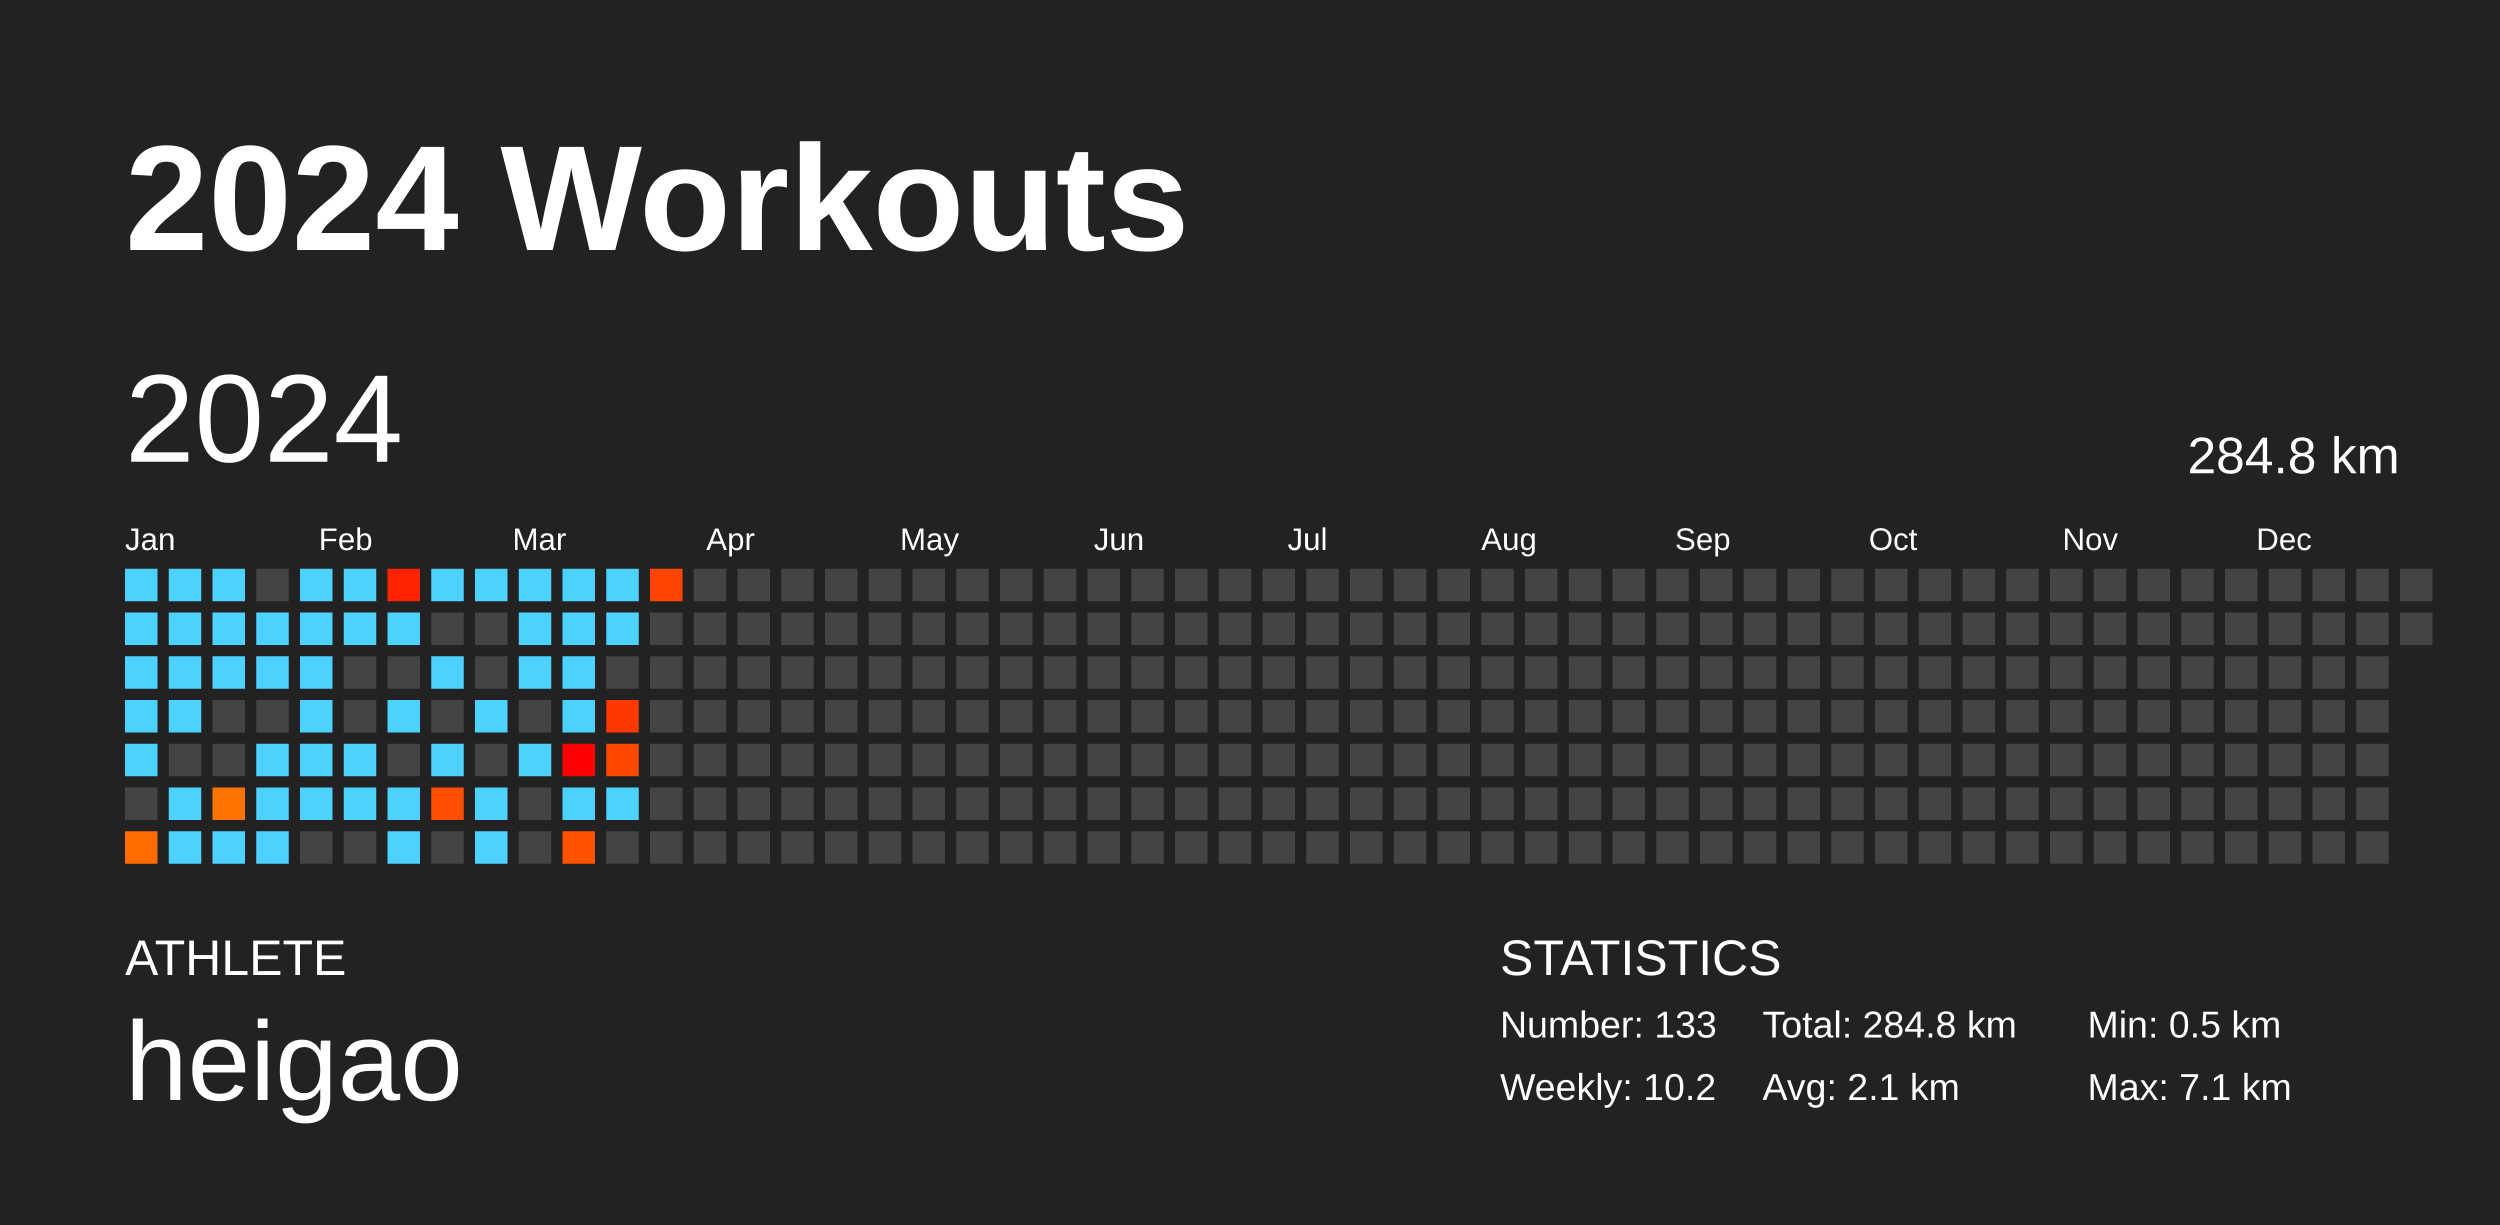
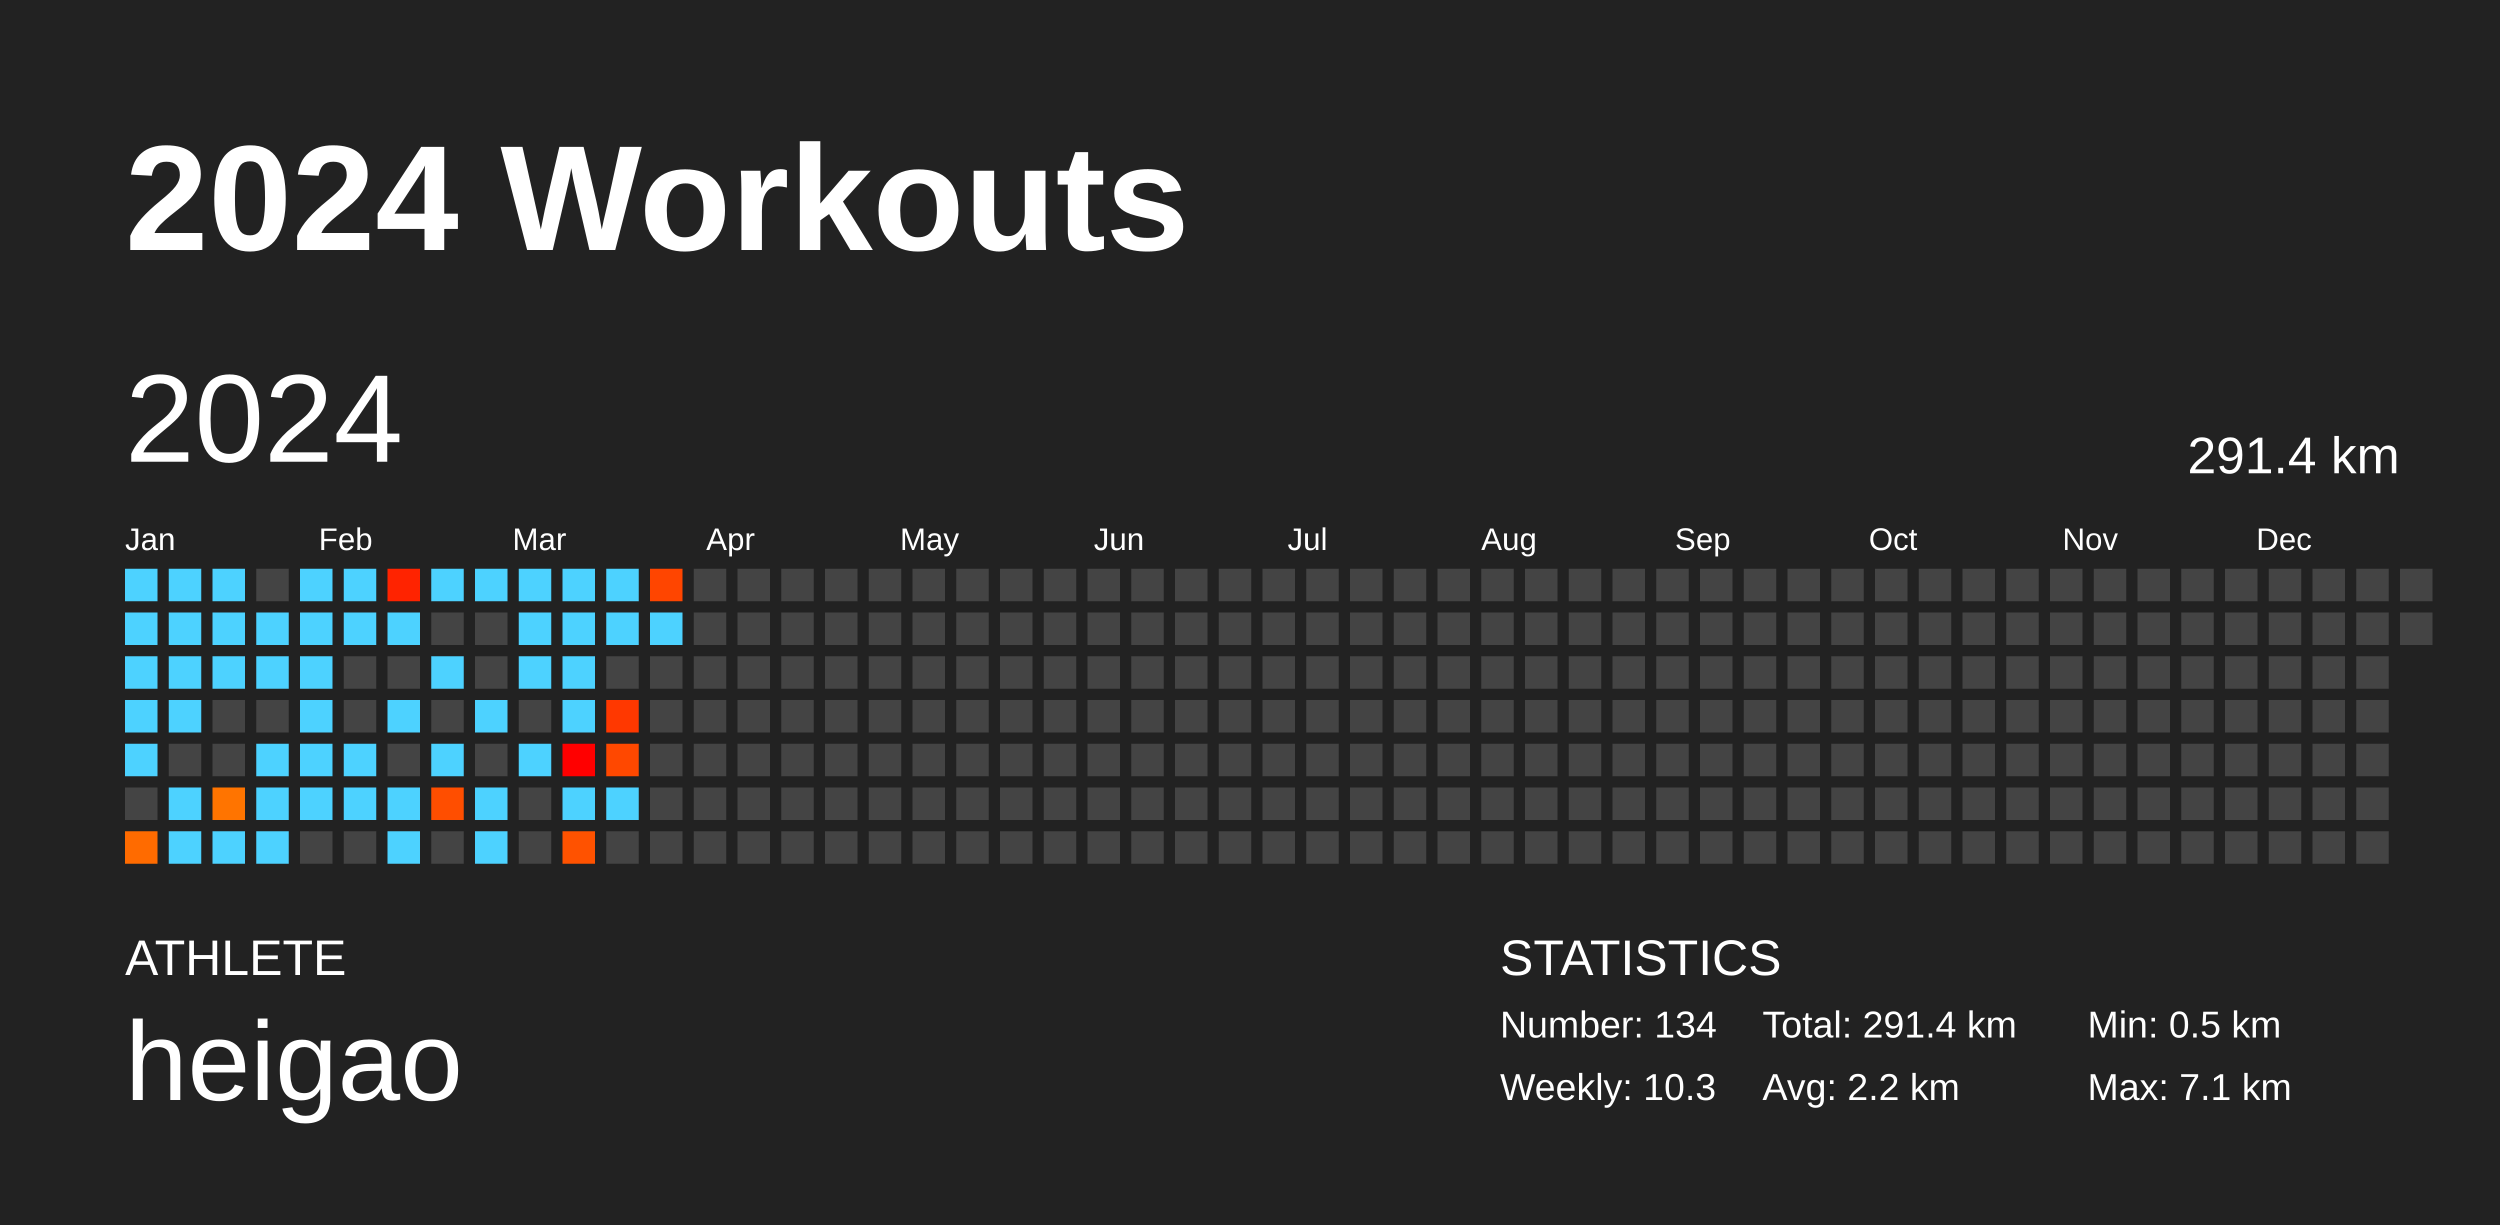
<svg xmlns="http://www.w3.org/2000/svg" baseProfile="full" height="98mm" version="1.1" viewBox="0,0,200,98" width="200mm">
  <defs />
  <rect fill="#222222" height="98" width="200" x="0" y="0" />
  <text fill="#FFFFFF" style="font-size:12px; font-family:Arial; font-weight:bold;" x="10" y="20">2024 Workouts</text>
  <text fill="#FFFFFF" style="font-size:4px; font-family:Arial" x="10" y="78">ATHLETE</text>
  <text fill="#FFFFFF" style="font-size:9px; font-family:Arial" x="10" y="88">heigao</text>
  <text fill="#FFFFFF" style="font-size:4px; font-family:Arial" x="120" y="78">STATISTICS</text>
-   <text fill="#FFFFFF" style="font-size:3px; font-family:Arial" x="120" y="83">Number: 133</text>
-   <text fill="#FFFFFF" style="font-size:3px; font-family:Arial" x="120" y="88">Weekly: 10.2</text>
-   <text fill="#FFFFFF" style="font-size:3px; font-family:Arial" x="141" y="83">Total: 284.8 km</text>
-   <text fill="#FFFFFF" style="font-size:3px; font-family:Arial" x="141" y="88">Avg: 2.1 km</text>
+   <text fill="#FFFFFF" style="font-size:3px; font-family:Arial" x="120" y="83">Number: 134</text>
+   <text fill="#FFFFFF" style="font-size:3px; font-family:Arial" x="120" y="88">Weekly: 10.3</text>
+   <text fill="#FFFFFF" style="font-size:3px; font-family:Arial" x="141" y="83">Total: 291.4 km</text>
+   <text fill="#FFFFFF" style="font-size:3px; font-family:Arial" x="141" y="88">Avg: 2.2 km</text>
  <text fill="#FFFFFF" style="font-size:3px; font-family:Arial" x="167" y="83">Min: 0.5 km</text>
  <text fill="#FFFFFF" style="font-size:3px; font-family:Arial" x="167" y="88">Max: 7.1 km</text>
  <text dominant-baseline="hanging" fill="#FFFFFF" style="font-size:10.0px; font-family:Arial;" x="10" y="30">2024</text>
-   <text dominant-baseline="hanging" fill="#FFFFFF" style="font-size:4.125px; font-family:Arial;" x="175" y="35">284.8 km</text>
+   <text dominant-baseline="hanging" fill="#FFFFFF" style="font-size:4.125px; font-family:Arial;" x="175" y="35">291.4 km</text>
  <text fill="#FFFFFF" style="font-size:2.5px; font-family:Arial" x="10.0" y="44">Jan</text>
  <text fill="#FFFFFF" style="font-size:2.5px; font-family:Arial" x="25.5" y="44">Feb</text>
  <text fill="#FFFFFF" style="font-size:2.5px; font-family:Arial" x="41.0" y="44">Mar</text>
  <text fill="#FFFFFF" style="font-size:2.5px; font-family:Arial" x="56.5" y="44">Apr</text>
  <text fill="#FFFFFF" style="font-size:2.5px; font-family:Arial" x="72.0" y="44">May</text>
  <text fill="#FFFFFF" style="font-size:2.5px; font-family:Arial" x="87.5" y="44">Jun</text>
  <text fill="#FFFFFF" style="font-size:2.5px; font-family:Arial" x="103.0" y="44">Jul</text>
  <text fill="#FFFFFF" style="font-size:2.5px; font-family:Arial" x="118.5" y="44">Aug</text>
  <text fill="#FFFFFF" style="font-size:2.5px; font-family:Arial" x="134.0" y="44">Sep</text>
  <text fill="#FFFFFF" style="font-size:2.5px; font-family:Arial" x="149.5" y="44">Oct</text>
  <text fill="#FFFFFF" style="font-size:2.5px; font-family:Arial" x="165.0" y="44">Nov</text>
  <text fill="#FFFFFF" style="font-size:2.5px; font-family:Arial" x="180.5" y="44">Dec</text>
  <rect fill="#4dd2ff" height="2.6" width="2.6" x="10.0" y="45.5" />
  <rect fill="#4dd2ff" height="2.6" width="2.6" x="10.0" y="49.0" />
  <rect fill="#4dd2ff" height="2.6" width="2.6" x="10.0" y="52.5" />
  <rect fill="#4dd2ff" height="2.6" width="2.6" x="10.0" y="56.0" />
  <rect fill="#4dd2ff" height="2.6" width="2.6" x="10.0" y="59.5" />
  <rect fill="#444444" height="2.6" width="2.6" x="10.0" y="63.0" />
  <rect fill="#ff6b00" height="2.6" width="2.6" x="10.0" y="66.5" />
  <rect fill="#4dd2ff" height="2.6" width="2.6" x="13.5" y="45.5" />
  <rect fill="#4dd2ff" height="2.6" width="2.6" x="13.5" y="49.0" />
  <rect fill="#4dd2ff" height="2.6" width="2.6" x="13.5" y="52.5" />
  <rect fill="#4dd2ff" height="2.6" width="2.6" x="13.5" y="56.0" />
  <rect fill="#444444" height="2.6" width="2.6" x="13.5" y="59.5" />
  <rect fill="#4dd2ff" height="2.6" width="2.6" x="13.5" y="63.0" />
  <rect fill="#4dd2ff" height="2.6" width="2.6" x="13.5" y="66.5" />
  <rect fill="#4dd2ff" height="2.6" width="2.6" x="17.0" y="45.5" />
  <rect fill="#4dd2ff" height="2.6" width="2.6" x="17.0" y="49.0" />
  <rect fill="#4dd2ff" height="2.6" width="2.6" x="17.0" y="52.5" />
  <rect fill="#444444" height="2.6" width="2.6" x="17.0" y="56.0" />
  <rect fill="#444444" height="2.6" width="2.6" x="17.0" y="59.5" />
  <rect fill="#ff7400" height="2.6" width="2.6" x="17.0" y="63.0" />
  <rect fill="#4dd2ff" height="2.6" width="2.6" x="17.0" y="66.5" />
  <rect fill="#444444" height="2.6" width="2.6" x="20.5" y="45.5" />
  <rect fill="#4dd2ff" height="2.6" width="2.6" x="20.5" y="49.0" />
  <rect fill="#4dd2ff" height="2.6" width="2.6" x="20.5" y="52.5" />
  <rect fill="#444444" height="2.6" width="2.6" x="20.5" y="56.0" />
  <rect fill="#4dd2ff" height="2.6" width="2.6" x="20.5" y="59.5" />
  <rect fill="#4dd2ff" height="2.6" width="2.6" x="20.5" y="63.0" />
  <rect fill="#4dd2ff" height="2.6" width="2.6" x="20.5" y="66.5" />
  <rect fill="#4dd2ff" height="2.6" width="2.6" x="24.0" y="45.5" />
  <rect fill="#4dd2ff" height="2.6" width="2.6" x="24.0" y="49.0" />
  <rect fill="#4dd2ff" height="2.6" width="2.6" x="24.0" y="52.5" />
  <rect fill="#4dd2ff" height="2.6" width="2.6" x="24.0" y="56.0" />
  <rect fill="#4dd2ff" height="2.6" width="2.6" x="24.0" y="59.5" />
  <rect fill="#4dd2ff" height="2.6" width="2.6" x="24.0" y="63.0" />
  <rect fill="#444444" height="2.6" width="2.6" x="24.0" y="66.5" />
  <rect fill="#4dd2ff" height="2.6" width="2.6" x="27.5" y="45.5" />
  <rect fill="#4dd2ff" height="2.6" width="2.6" x="27.5" y="49.0" />
  <rect fill="#444444" height="2.6" width="2.6" x="27.5" y="52.5" />
  <rect fill="#444444" height="2.6" width="2.6" x="27.5" y="56.0" />
  <rect fill="#4dd2ff" height="2.6" width="2.6" x="27.5" y="59.5" />
  <rect fill="#4dd2ff" height="2.6" width="2.6" x="27.5" y="63.0" />
  <rect fill="#444444" height="2.6" width="2.6" x="27.5" y="66.5" />
  <rect fill="#ff2300" height="2.6" width="2.6" x="31.0" y="45.5" />
  <rect fill="#4dd2ff" height="2.6" width="2.6" x="31.0" y="49.0" />
  <rect fill="#444444" height="2.6" width="2.6" x="31.0" y="52.5" />
  <rect fill="#4dd2ff" height="2.6" width="2.6" x="31.0" y="56.0" />
  <rect fill="#444444" height="2.6" width="2.6" x="31.0" y="59.5" />
  <rect fill="#4dd2ff" height="2.6" width="2.6" x="31.0" y="63.0" />
  <rect fill="#4dd2ff" height="2.6" width="2.6" x="31.0" y="66.5" />
  <rect fill="#4dd2ff" height="2.6" width="2.6" x="34.5" y="45.5" />
  <rect fill="#444444" height="2.6" width="2.6" x="34.5" y="49.0" />
  <rect fill="#4dd2ff" height="2.6" width="2.6" x="34.5" y="52.5" />
  <rect fill="#444444" height="2.6" width="2.6" x="34.5" y="56.0" />
  <rect fill="#4dd2ff" height="2.6" width="2.6" x="34.5" y="59.5" />
  <rect fill="#ff4e00" height="2.6" width="2.6" x="34.5" y="63.0" />
  <rect fill="#444444" height="2.6" width="2.6" x="34.5" y="66.5" />
  <rect fill="#4dd2ff" height="2.6" width="2.6" x="38.0" y="45.5" />
  <rect fill="#444444" height="2.6" width="2.6" x="38.0" y="49.0" />
  <rect fill="#444444" height="2.6" width="2.6" x="38.0" y="52.5" />
  <rect fill="#4dd2ff" height="2.6" width="2.6" x="38.0" y="56.0" />
  <rect fill="#444444" height="2.6" width="2.6" x="38.0" y="59.5" />
  <rect fill="#4dd2ff" height="2.6" width="2.6" x="38.0" y="63.0" />
  <rect fill="#4dd2ff" height="2.6" width="2.6" x="38.0" y="66.5" />
  <rect fill="#4dd2ff" height="2.6" width="2.6" x="41.5" y="45.5" />
  <rect fill="#4dd2ff" height="2.6" width="2.6" x="41.5" y="49.0" />
  <rect fill="#4dd2ff" height="2.6" width="2.6" x="41.5" y="52.5" />
  <rect fill="#444444" height="2.6" width="2.6" x="41.5" y="56.0" />
  <rect fill="#4dd2ff" height="2.6" width="2.6" x="41.5" y="59.5" />
  <rect fill="#444444" height="2.6" width="2.6" x="41.5" y="63.0" />
  <rect fill="#444444" height="2.6" width="2.6" x="41.5" y="66.5" />
  <rect fill="#4dd2ff" height="2.6" width="2.6" x="45.0" y="45.5" />
  <rect fill="#4dd2ff" height="2.6" width="2.6" x="45.0" y="49.0" />
  <rect fill="#4dd2ff" height="2.6" width="2.6" x="45.0" y="52.5" />
  <rect fill="#4dd2ff" height="2.6" width="2.6" x="45.0" y="56.0" />
  <rect fill="#ff0000" height="2.6" width="2.6" x="45.0" y="59.5" />
  <rect fill="#4dd2ff" height="2.6" width="2.6" x="45.0" y="63.0" />
  <rect fill="#ff5200" height="2.6" width="2.6" x="45.0" y="66.5" />
  <rect fill="#4dd2ff" height="2.6" width="2.6" x="48.5" y="45.5" />
  <rect fill="#4dd2ff" height="2.6" width="2.6" x="48.5" y="49.0" />
  <rect fill="#444444" height="2.6" width="2.6" x="48.5" y="52.5" />
  <rect fill="#ff3800" height="2.6" width="2.6" x="48.5" y="56.0" />
  <rect fill="#ff4800" height="2.6" width="2.6" x="48.5" y="59.5" />
  <rect fill="#4dd2ff" height="2.6" width="2.6" x="48.5" y="63.0" />
  <rect fill="#444444" height="2.6" width="2.6" x="48.5" y="66.5" />
  <rect fill="#ff4500" height="2.6" width="2.6" x="52.0" y="45.5" />
-   <rect fill="#444444" height="2.6" width="2.6" x="52.0" y="49.0" />
+   <rect fill="#4dd2ff" height="2.6" width="2.6" x="52.0" y="49.0" />
  <rect fill="#444444" height="2.6" width="2.6" x="52.0" y="52.5" />
  <rect fill="#444444" height="2.6" width="2.6" x="52.0" y="56.0" />
  <rect fill="#444444" height="2.6" width="2.6" x="52.0" y="59.5" />
  <rect fill="#444444" height="2.6" width="2.6" x="52.0" y="63.0" />
  <rect fill="#444444" height="2.6" width="2.6" x="52.0" y="66.5" />
  <rect fill="#444444" height="2.6" width="2.6" x="55.5" y="45.5" />
  <rect fill="#444444" height="2.6" width="2.6" x="55.5" y="49.0" />
  <rect fill="#444444" height="2.6" width="2.6" x="55.5" y="52.5" />
  <rect fill="#444444" height="2.6" width="2.6" x="55.5" y="56.0" />
  <rect fill="#444444" height="2.6" width="2.6" x="55.5" y="59.5" />
  <rect fill="#444444" height="2.6" width="2.6" x="55.5" y="63.0" />
  <rect fill="#444444" height="2.6" width="2.6" x="55.5" y="66.5" />
  <rect fill="#444444" height="2.6" width="2.6" x="59.0" y="45.5" />
  <rect fill="#444444" height="2.6" width="2.6" x="59.0" y="49.0" />
  <rect fill="#444444" height="2.6" width="2.6" x="59.0" y="52.5" />
  <rect fill="#444444" height="2.6" width="2.6" x="59.0" y="56.0" />
  <rect fill="#444444" height="2.6" width="2.6" x="59.0" y="59.5" />
  <rect fill="#444444" height="2.6" width="2.6" x="59.0" y="63.0" />
  <rect fill="#444444" height="2.6" width="2.6" x="59.0" y="66.5" />
  <rect fill="#444444" height="2.6" width="2.6" x="62.5" y="45.5" />
  <rect fill="#444444" height="2.6" width="2.6" x="62.5" y="49.0" />
  <rect fill="#444444" height="2.6" width="2.6" x="62.5" y="52.5" />
  <rect fill="#444444" height="2.6" width="2.6" x="62.5" y="56.0" />
  <rect fill="#444444" height="2.6" width="2.6" x="62.5" y="59.5" />
  <rect fill="#444444" height="2.6" width="2.6" x="62.5" y="63.0" />
  <rect fill="#444444" height="2.6" width="2.6" x="62.5" y="66.5" />
  <rect fill="#444444" height="2.6" width="2.6" x="66.0" y="45.5" />
  <rect fill="#444444" height="2.6" width="2.6" x="66.0" y="49.0" />
  <rect fill="#444444" height="2.6" width="2.6" x="66.0" y="52.5" />
  <rect fill="#444444" height="2.6" width="2.6" x="66.0" y="56.0" />
  <rect fill="#444444" height="2.6" width="2.6" x="66.0" y="59.5" />
  <rect fill="#444444" height="2.6" width="2.6" x="66.0" y="63.0" />
  <rect fill="#444444" height="2.6" width="2.6" x="66.0" y="66.5" />
  <rect fill="#444444" height="2.6" width="2.6" x="69.5" y="45.5" />
  <rect fill="#444444" height="2.6" width="2.6" x="69.5" y="49.0" />
  <rect fill="#444444" height="2.6" width="2.6" x="69.5" y="52.5" />
  <rect fill="#444444" height="2.6" width="2.6" x="69.5" y="56.0" />
  <rect fill="#444444" height="2.6" width="2.6" x="69.5" y="59.5" />
  <rect fill="#444444" height="2.6" width="2.6" x="69.5" y="63.0" />
  <rect fill="#444444" height="2.6" width="2.6" x="69.5" y="66.5" />
  <rect fill="#444444" height="2.6" width="2.6" x="73.0" y="45.5" />
  <rect fill="#444444" height="2.6" width="2.6" x="73.0" y="49.0" />
  <rect fill="#444444" height="2.6" width="2.6" x="73.0" y="52.5" />
  <rect fill="#444444" height="2.6" width="2.6" x="73.0" y="56.0" />
  <rect fill="#444444" height="2.6" width="2.6" x="73.0" y="59.5" />
  <rect fill="#444444" height="2.6" width="2.6" x="73.0" y="63.0" />
  <rect fill="#444444" height="2.6" width="2.6" x="73.0" y="66.5" />
  <rect fill="#444444" height="2.6" width="2.6" x="76.5" y="45.5" />
  <rect fill="#444444" height="2.6" width="2.6" x="76.5" y="49.0" />
  <rect fill="#444444" height="2.6" width="2.6" x="76.5" y="52.5" />
  <rect fill="#444444" height="2.6" width="2.6" x="76.5" y="56.0" />
  <rect fill="#444444" height="2.6" width="2.6" x="76.5" y="59.5" />
  <rect fill="#444444" height="2.6" width="2.6" x="76.5" y="63.0" />
  <rect fill="#444444" height="2.6" width="2.6" x="76.5" y="66.5" />
  <rect fill="#444444" height="2.6" width="2.6" x="80.0" y="45.5" />
  <rect fill="#444444" height="2.6" width="2.6" x="80.0" y="49.0" />
  <rect fill="#444444" height="2.6" width="2.6" x="80.0" y="52.5" />
  <rect fill="#444444" height="2.6" width="2.6" x="80.0" y="56.0" />
  <rect fill="#444444" height="2.6" width="2.6" x="80.0" y="59.5" />
  <rect fill="#444444" height="2.6" width="2.6" x="80.0" y="63.0" />
  <rect fill="#444444" height="2.6" width="2.6" x="80.0" y="66.5" />
  <rect fill="#444444" height="2.6" width="2.6" x="83.5" y="45.5" />
  <rect fill="#444444" height="2.6" width="2.6" x="83.5" y="49.0" />
  <rect fill="#444444" height="2.6" width="2.6" x="83.5" y="52.5" />
  <rect fill="#444444" height="2.6" width="2.6" x="83.5" y="56.0" />
  <rect fill="#444444" height="2.6" width="2.6" x="83.5" y="59.5" />
  <rect fill="#444444" height="2.6" width="2.6" x="83.5" y="63.0" />
  <rect fill="#444444" height="2.6" width="2.6" x="83.5" y="66.5" />
  <rect fill="#444444" height="2.6" width="2.6" x="87.0" y="45.5" />
  <rect fill="#444444" height="2.6" width="2.6" x="87.0" y="49.0" />
  <rect fill="#444444" height="2.6" width="2.6" x="87.0" y="52.5" />
  <rect fill="#444444" height="2.6" width="2.6" x="87.0" y="56.0" />
  <rect fill="#444444" height="2.6" width="2.6" x="87.0" y="59.5" />
  <rect fill="#444444" height="2.6" width="2.6" x="87.0" y="63.0" />
  <rect fill="#444444" height="2.6" width="2.6" x="87.0" y="66.5" />
  <rect fill="#444444" height="2.6" width="2.6" x="90.5" y="45.5" />
  <rect fill="#444444" height="2.6" width="2.6" x="90.5" y="49.0" />
  <rect fill="#444444" height="2.6" width="2.6" x="90.5" y="52.5" />
  <rect fill="#444444" height="2.6" width="2.6" x="90.5" y="56.0" />
  <rect fill="#444444" height="2.6" width="2.6" x="90.5" y="59.5" />
  <rect fill="#444444" height="2.6" width="2.6" x="90.5" y="63.0" />
  <rect fill="#444444" height="2.6" width="2.6" x="90.5" y="66.5" />
  <rect fill="#444444" height="2.6" width="2.6" x="94.0" y="45.5" />
  <rect fill="#444444" height="2.6" width="2.6" x="94.0" y="49.0" />
  <rect fill="#444444" height="2.6" width="2.6" x="94.0" y="52.5" />
  <rect fill="#444444" height="2.6" width="2.6" x="94.0" y="56.0" />
  <rect fill="#444444" height="2.6" width="2.6" x="94.0" y="59.5" />
  <rect fill="#444444" height="2.6" width="2.6" x="94.0" y="63.0" />
  <rect fill="#444444" height="2.6" width="2.6" x="94.0" y="66.5" />
  <rect fill="#444444" height="2.6" width="2.6" x="97.5" y="45.5" />
  <rect fill="#444444" height="2.6" width="2.6" x="97.5" y="49.0" />
  <rect fill="#444444" height="2.6" width="2.6" x="97.5" y="52.5" />
  <rect fill="#444444" height="2.6" width="2.6" x="97.5" y="56.0" />
  <rect fill="#444444" height="2.6" width="2.6" x="97.5" y="59.5" />
  <rect fill="#444444" height="2.6" width="2.6" x="97.5" y="63.0" />
  <rect fill="#444444" height="2.6" width="2.6" x="97.5" y="66.5" />
  <rect fill="#444444" height="2.6" width="2.6" x="101.0" y="45.5" />
  <rect fill="#444444" height="2.6" width="2.6" x="101.0" y="49.0" />
  <rect fill="#444444" height="2.6" width="2.6" x="101.0" y="52.5" />
  <rect fill="#444444" height="2.6" width="2.6" x="101.0" y="56.0" />
  <rect fill="#444444" height="2.6" width="2.6" x="101.0" y="59.5" />
  <rect fill="#444444" height="2.6" width="2.6" x="101.0" y="63.0" />
  <rect fill="#444444" height="2.6" width="2.6" x="101.0" y="66.5" />
  <rect fill="#444444" height="2.6" width="2.6" x="104.5" y="45.5" />
  <rect fill="#444444" height="2.6" width="2.6" x="104.5" y="49.0" />
  <rect fill="#444444" height="2.6" width="2.6" x="104.5" y="52.5" />
  <rect fill="#444444" height="2.6" width="2.6" x="104.5" y="56.0" />
  <rect fill="#444444" height="2.6" width="2.6" x="104.5" y="59.5" />
  <rect fill="#444444" height="2.6" width="2.6" x="104.5" y="63.0" />
  <rect fill="#444444" height="2.6" width="2.6" x="104.5" y="66.5" />
  <rect fill="#444444" height="2.6" width="2.6" x="108.0" y="45.5" />
  <rect fill="#444444" height="2.6" width="2.6" x="108.0" y="49.0" />
  <rect fill="#444444" height="2.6" width="2.6" x="108.0" y="52.5" />
  <rect fill="#444444" height="2.6" width="2.6" x="108.0" y="56.0" />
  <rect fill="#444444" height="2.6" width="2.6" x="108.0" y="59.5" />
  <rect fill="#444444" height="2.6" width="2.6" x="108.0" y="63.0" />
  <rect fill="#444444" height="2.6" width="2.6" x="108.0" y="66.5" />
  <rect fill="#444444" height="2.6" width="2.6" x="111.5" y="45.5" />
  <rect fill="#444444" height="2.6" width="2.6" x="111.5" y="49.0" />
  <rect fill="#444444" height="2.6" width="2.6" x="111.5" y="52.5" />
  <rect fill="#444444" height="2.6" width="2.6" x="111.5" y="56.0" />
  <rect fill="#444444" height="2.6" width="2.6" x="111.5" y="59.5" />
  <rect fill="#444444" height="2.6" width="2.6" x="111.5" y="63.0" />
  <rect fill="#444444" height="2.6" width="2.6" x="111.5" y="66.5" />
  <rect fill="#444444" height="2.6" width="2.6" x="115.0" y="45.5" />
  <rect fill="#444444" height="2.6" width="2.6" x="115.0" y="49.0" />
  <rect fill="#444444" height="2.6" width="2.6" x="115.0" y="52.5" />
  <rect fill="#444444" height="2.6" width="2.6" x="115.0" y="56.0" />
  <rect fill="#444444" height="2.6" width="2.6" x="115.0" y="59.5" />
  <rect fill="#444444" height="2.6" width="2.6" x="115.0" y="63.0" />
  <rect fill="#444444" height="2.6" width="2.6" x="115.0" y="66.5" />
  <rect fill="#444444" height="2.6" width="2.6" x="118.5" y="45.5" />
  <rect fill="#444444" height="2.6" width="2.6" x="118.5" y="49.0" />
  <rect fill="#444444" height="2.6" width="2.6" x="118.5" y="52.5" />
  <rect fill="#444444" height="2.6" width="2.6" x="118.5" y="56.0" />
  <rect fill="#444444" height="2.6" width="2.6" x="118.5" y="59.5" />
  <rect fill="#444444" height="2.6" width="2.6" x="118.5" y="63.0" />
  <rect fill="#444444" height="2.6" width="2.6" x="118.5" y="66.5" />
  <rect fill="#444444" height="2.6" width="2.6" x="122.0" y="45.5" />
  <rect fill="#444444" height="2.6" width="2.6" x="122.0" y="49.0" />
  <rect fill="#444444" height="2.6" width="2.6" x="122.0" y="52.5" />
  <rect fill="#444444" height="2.6" width="2.6" x="122.0" y="56.0" />
  <rect fill="#444444" height="2.6" width="2.6" x="122.0" y="59.5" />
  <rect fill="#444444" height="2.6" width="2.6" x="122.0" y="63.0" />
  <rect fill="#444444" height="2.6" width="2.6" x="122.0" y="66.5" />
  <rect fill="#444444" height="2.6" width="2.6" x="125.5" y="45.5" />
  <rect fill="#444444" height="2.6" width="2.6" x="125.5" y="49.0" />
  <rect fill="#444444" height="2.6" width="2.6" x="125.5" y="52.5" />
  <rect fill="#444444" height="2.6" width="2.6" x="125.5" y="56.0" />
  <rect fill="#444444" height="2.6" width="2.6" x="125.5" y="59.5" />
  <rect fill="#444444" height="2.6" width="2.6" x="125.5" y="63.0" />
  <rect fill="#444444" height="2.6" width="2.6" x="125.5" y="66.5" />
  <rect fill="#444444" height="2.6" width="2.6" x="129.0" y="45.5" />
  <rect fill="#444444" height="2.6" width="2.6" x="129.0" y="49.0" />
  <rect fill="#444444" height="2.6" width="2.6" x="129.0" y="52.5" />
  <rect fill="#444444" height="2.6" width="2.6" x="129.0" y="56.0" />
  <rect fill="#444444" height="2.6" width="2.6" x="129.0" y="59.5" />
  <rect fill="#444444" height="2.6" width="2.6" x="129.0" y="63.0" />
  <rect fill="#444444" height="2.6" width="2.6" x="129.0" y="66.5" />
  <rect fill="#444444" height="2.6" width="2.6" x="132.5" y="45.5" />
  <rect fill="#444444" height="2.6" width="2.6" x="132.5" y="49.0" />
  <rect fill="#444444" height="2.6" width="2.6" x="132.5" y="52.5" />
  <rect fill="#444444" height="2.6" width="2.6" x="132.5" y="56.0" />
  <rect fill="#444444" height="2.6" width="2.6" x="132.5" y="59.5" />
  <rect fill="#444444" height="2.6" width="2.6" x="132.5" y="63.0" />
  <rect fill="#444444" height="2.6" width="2.6" x="132.5" y="66.5" />
  <rect fill="#444444" height="2.6" width="2.6" x="136.0" y="45.5" />
  <rect fill="#444444" height="2.6" width="2.6" x="136.0" y="49.0" />
  <rect fill="#444444" height="2.6" width="2.6" x="136.0" y="52.5" />
  <rect fill="#444444" height="2.6" width="2.6" x="136.0" y="56.0" />
  <rect fill="#444444" height="2.6" width="2.6" x="136.0" y="59.5" />
  <rect fill="#444444" height="2.6" width="2.6" x="136.0" y="63.0" />
  <rect fill="#444444" height="2.6" width="2.6" x="136.0" y="66.5" />
  <rect fill="#444444" height="2.6" width="2.6" x="139.5" y="45.5" />
  <rect fill="#444444" height="2.6" width="2.6" x="139.5" y="49.0" />
  <rect fill="#444444" height="2.6" width="2.6" x="139.5" y="52.5" />
  <rect fill="#444444" height="2.6" width="2.6" x="139.5" y="56.0" />
  <rect fill="#444444" height="2.6" width="2.6" x="139.5" y="59.5" />
  <rect fill="#444444" height="2.6" width="2.6" x="139.5" y="63.0" />
  <rect fill="#444444" height="2.6" width="2.6" x="139.5" y="66.5" />
  <rect fill="#444444" height="2.6" width="2.6" x="143.0" y="45.5" />
  <rect fill="#444444" height="2.6" width="2.6" x="143.0" y="49.0" />
  <rect fill="#444444" height="2.6" width="2.6" x="143.0" y="52.5" />
  <rect fill="#444444" height="2.6" width="2.6" x="143.0" y="56.0" />
  <rect fill="#444444" height="2.6" width="2.6" x="143.0" y="59.5" />
  <rect fill="#444444" height="2.6" width="2.6" x="143.0" y="63.0" />
  <rect fill="#444444" height="2.6" width="2.6" x="143.0" y="66.5" />
  <rect fill="#444444" height="2.6" width="2.6" x="146.5" y="45.5" />
  <rect fill="#444444" height="2.6" width="2.6" x="146.5" y="49.0" />
  <rect fill="#444444" height="2.6" width="2.6" x="146.5" y="52.5" />
  <rect fill="#444444" height="2.6" width="2.6" x="146.5" y="56.0" />
  <rect fill="#444444" height="2.6" width="2.6" x="146.5" y="59.5" />
  <rect fill="#444444" height="2.6" width="2.6" x="146.5" y="63.0" />
  <rect fill="#444444" height="2.6" width="2.6" x="146.5" y="66.5" />
  <rect fill="#444444" height="2.6" width="2.6" x="150.0" y="45.5" />
  <rect fill="#444444" height="2.6" width="2.6" x="150.0" y="49.0" />
  <rect fill="#444444" height="2.6" width="2.6" x="150.0" y="52.5" />
  <rect fill="#444444" height="2.6" width="2.6" x="150.0" y="56.0" />
  <rect fill="#444444" height="2.6" width="2.6" x="150.0" y="59.5" />
  <rect fill="#444444" height="2.6" width="2.6" x="150.0" y="63.0" />
  <rect fill="#444444" height="2.6" width="2.6" x="150.0" y="66.5" />
  <rect fill="#444444" height="2.6" width="2.6" x="153.5" y="45.5" />
  <rect fill="#444444" height="2.6" width="2.6" x="153.5" y="49.0" />
  <rect fill="#444444" height="2.6" width="2.6" x="153.5" y="52.5" />
  <rect fill="#444444" height="2.6" width="2.6" x="153.5" y="56.0" />
  <rect fill="#444444" height="2.6" width="2.6" x="153.5" y="59.5" />
  <rect fill="#444444" height="2.6" width="2.6" x="153.5" y="63.0" />
  <rect fill="#444444" height="2.6" width="2.6" x="153.5" y="66.5" />
  <rect fill="#444444" height="2.6" width="2.6" x="157.0" y="45.5" />
  <rect fill="#444444" height="2.6" width="2.6" x="157.0" y="49.0" />
  <rect fill="#444444" height="2.6" width="2.6" x="157.0" y="52.5" />
  <rect fill="#444444" height="2.6" width="2.6" x="157.0" y="56.0" />
  <rect fill="#444444" height="2.6" width="2.6" x="157.0" y="59.5" />
  <rect fill="#444444" height="2.6" width="2.6" x="157.0" y="63.0" />
  <rect fill="#444444" height="2.6" width="2.6" x="157.0" y="66.5" />
  <rect fill="#444444" height="2.6" width="2.6" x="160.5" y="45.5" />
  <rect fill="#444444" height="2.6" width="2.6" x="160.5" y="49.0" />
  <rect fill="#444444" height="2.6" width="2.6" x="160.5" y="52.5" />
  <rect fill="#444444" height="2.6" width="2.6" x="160.5" y="56.0" />
  <rect fill="#444444" height="2.6" width="2.6" x="160.5" y="59.5" />
  <rect fill="#444444" height="2.6" width="2.6" x="160.5" y="63.0" />
  <rect fill="#444444" height="2.6" width="2.6" x="160.5" y="66.5" />
  <rect fill="#444444" height="2.6" width="2.6" x="164.0" y="45.5" />
  <rect fill="#444444" height="2.6" width="2.6" x="164.0" y="49.0" />
  <rect fill="#444444" height="2.6" width="2.6" x="164.0" y="52.5" />
  <rect fill="#444444" height="2.6" width="2.6" x="164.0" y="56.0" />
  <rect fill="#444444" height="2.6" width="2.6" x="164.0" y="59.5" />
  <rect fill="#444444" height="2.6" width="2.6" x="164.0" y="63.0" />
  <rect fill="#444444" height="2.6" width="2.6" x="164.0" y="66.5" />
  <rect fill="#444444" height="2.6" width="2.6" x="167.5" y="45.5" />
  <rect fill="#444444" height="2.6" width="2.6" x="167.5" y="49.0" />
  <rect fill="#444444" height="2.6" width="2.6" x="167.5" y="52.5" />
  <rect fill="#444444" height="2.6" width="2.6" x="167.5" y="56.0" />
  <rect fill="#444444" height="2.6" width="2.6" x="167.5" y="59.5" />
  <rect fill="#444444" height="2.6" width="2.6" x="167.5" y="63.0" />
  <rect fill="#444444" height="2.6" width="2.6" x="167.5" y="66.5" />
  <rect fill="#444444" height="2.6" width="2.6" x="171.0" y="45.5" />
  <rect fill="#444444" height="2.6" width="2.6" x="171.0" y="49.0" />
  <rect fill="#444444" height="2.6" width="2.6" x="171.0" y="52.5" />
  <rect fill="#444444" height="2.6" width="2.6" x="171.0" y="56.0" />
  <rect fill="#444444" height="2.6" width="2.6" x="171.0" y="59.5" />
  <rect fill="#444444" height="2.6" width="2.6" x="171.0" y="63.0" />
  <rect fill="#444444" height="2.6" width="2.6" x="171.0" y="66.5" />
  <rect fill="#444444" height="2.6" width="2.6" x="174.5" y="45.5" />
  <rect fill="#444444" height="2.6" width="2.6" x="174.5" y="49.0" />
  <rect fill="#444444" height="2.6" width="2.6" x="174.5" y="52.5" />
  <rect fill="#444444" height="2.6" width="2.6" x="174.5" y="56.0" />
  <rect fill="#444444" height="2.6" width="2.6" x="174.5" y="59.5" />
  <rect fill="#444444" height="2.6" width="2.6" x="174.5" y="63.0" />
  <rect fill="#444444" height="2.6" width="2.6" x="174.5" y="66.5" />
  <rect fill="#444444" height="2.6" width="2.6" x="178.0" y="45.5" />
  <rect fill="#444444" height="2.6" width="2.6" x="178.0" y="49.0" />
  <rect fill="#444444" height="2.6" width="2.6" x="178.0" y="52.5" />
  <rect fill="#444444" height="2.6" width="2.6" x="178.0" y="56.0" />
  <rect fill="#444444" height="2.6" width="2.6" x="178.0" y="59.5" />
  <rect fill="#444444" height="2.6" width="2.6" x="178.0" y="63.0" />
  <rect fill="#444444" height="2.6" width="2.6" x="178.0" y="66.5" />
  <rect fill="#444444" height="2.6" width="2.6" x="181.5" y="45.5" />
  <rect fill="#444444" height="2.6" width="2.6" x="181.5" y="49.0" />
  <rect fill="#444444" height="2.6" width="2.6" x="181.5" y="52.5" />
  <rect fill="#444444" height="2.6" width="2.6" x="181.5" y="56.0" />
  <rect fill="#444444" height="2.6" width="2.6" x="181.5" y="59.5" />
  <rect fill="#444444" height="2.6" width="2.6" x="181.5" y="63.0" />
  <rect fill="#444444" height="2.6" width="2.6" x="181.5" y="66.5" />
  <rect fill="#444444" height="2.6" width="2.6" x="185.0" y="45.5" />
  <rect fill="#444444" height="2.6" width="2.6" x="185.0" y="49.0" />
  <rect fill="#444444" height="2.6" width="2.6" x="185.0" y="52.5" />
  <rect fill="#444444" height="2.6" width="2.6" x="185.0" y="56.0" />
  <rect fill="#444444" height="2.6" width="2.6" x="185.0" y="59.5" />
  <rect fill="#444444" height="2.6" width="2.6" x="185.0" y="63.0" />
  <rect fill="#444444" height="2.6" width="2.6" x="185.0" y="66.5" />
  <rect fill="#444444" height="2.6" width="2.6" x="188.5" y="45.5" />
  <rect fill="#444444" height="2.6" width="2.6" x="188.5" y="49.0" />
  <rect fill="#444444" height="2.6" width="2.6" x="188.5" y="52.5" />
  <rect fill="#444444" height="2.6" width="2.6" x="188.5" y="56.0" />
  <rect fill="#444444" height="2.6" width="2.6" x="188.5" y="59.5" />
  <rect fill="#444444" height="2.6" width="2.6" x="188.5" y="63.0" />
  <rect fill="#444444" height="2.6" width="2.6" x="188.5" y="66.5" />
  <rect fill="#444444" height="2.6" width="2.6" x="192.0" y="45.5" />
  <rect fill="#444444" height="2.6" width="2.6" x="192.0" y="49.0" />
</svg>
